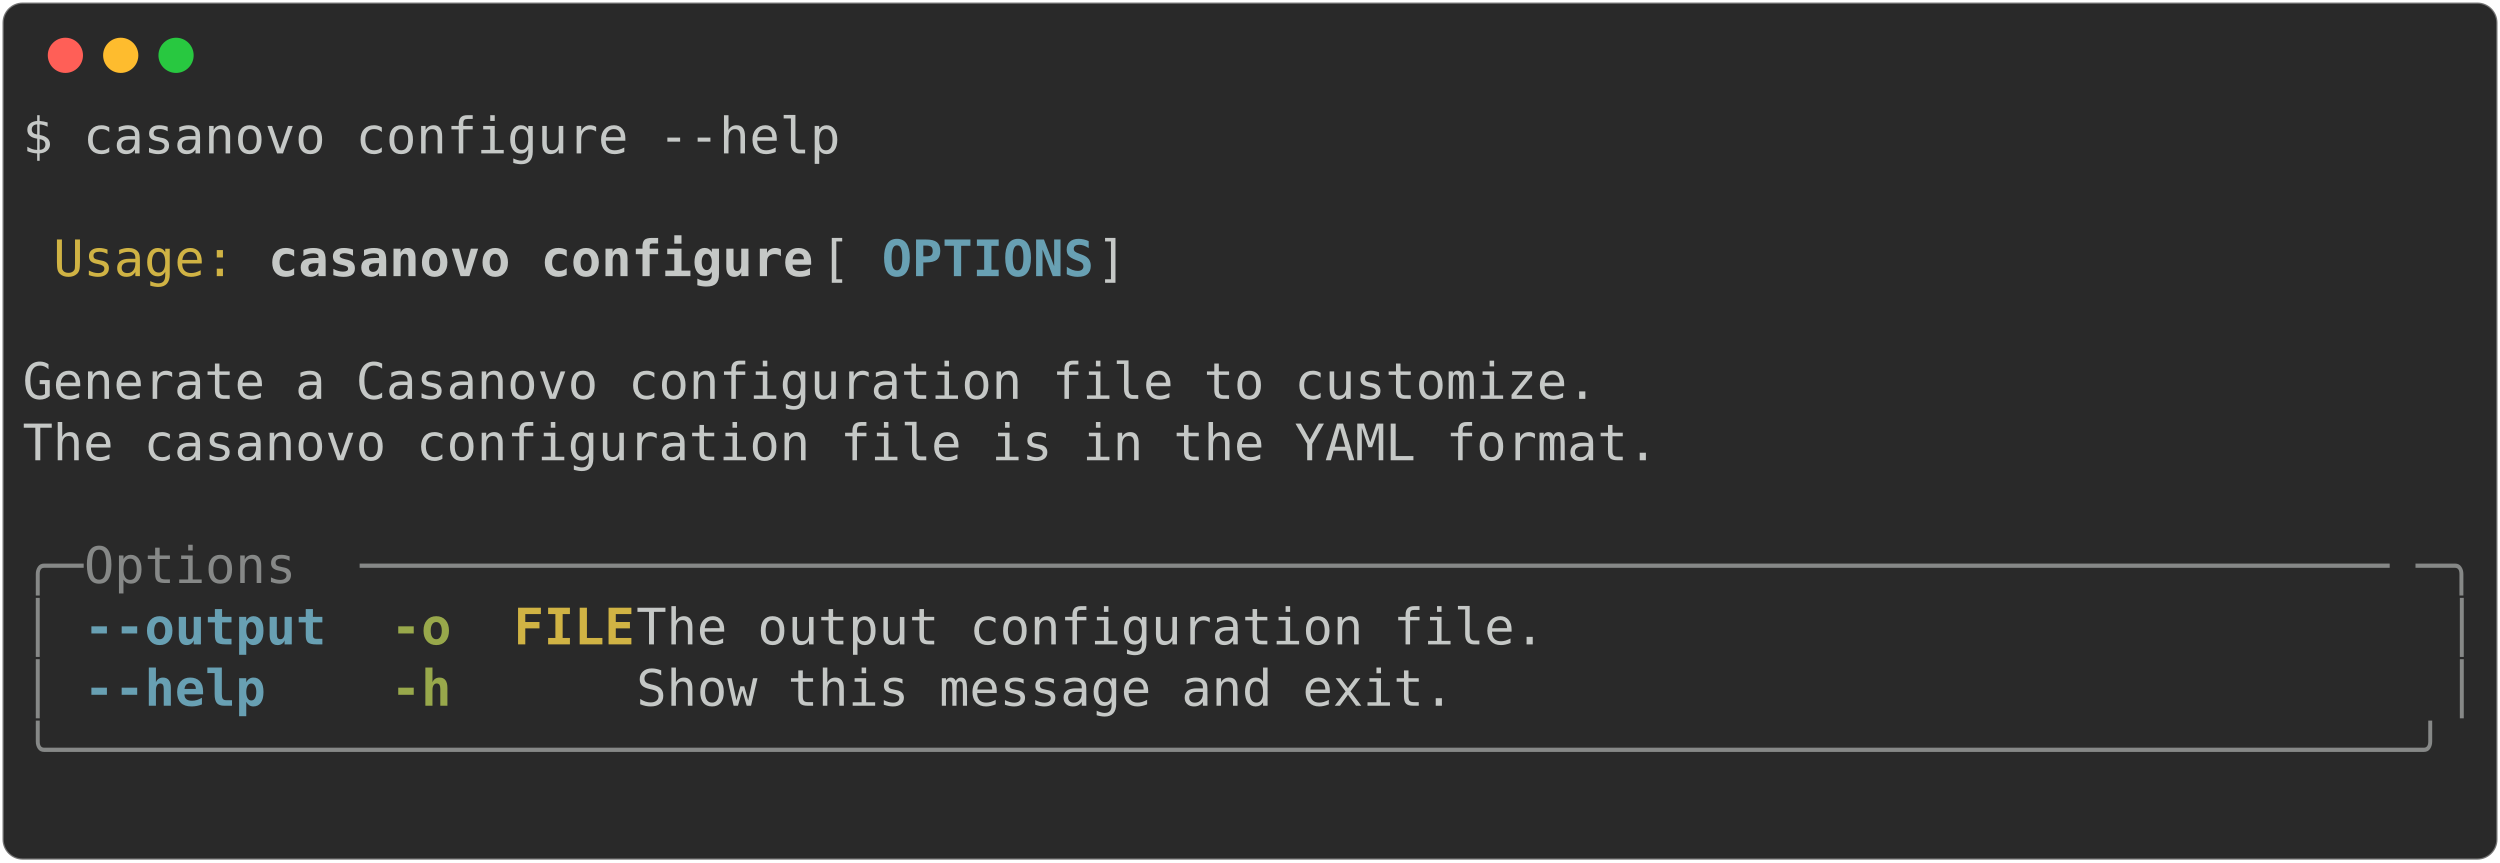
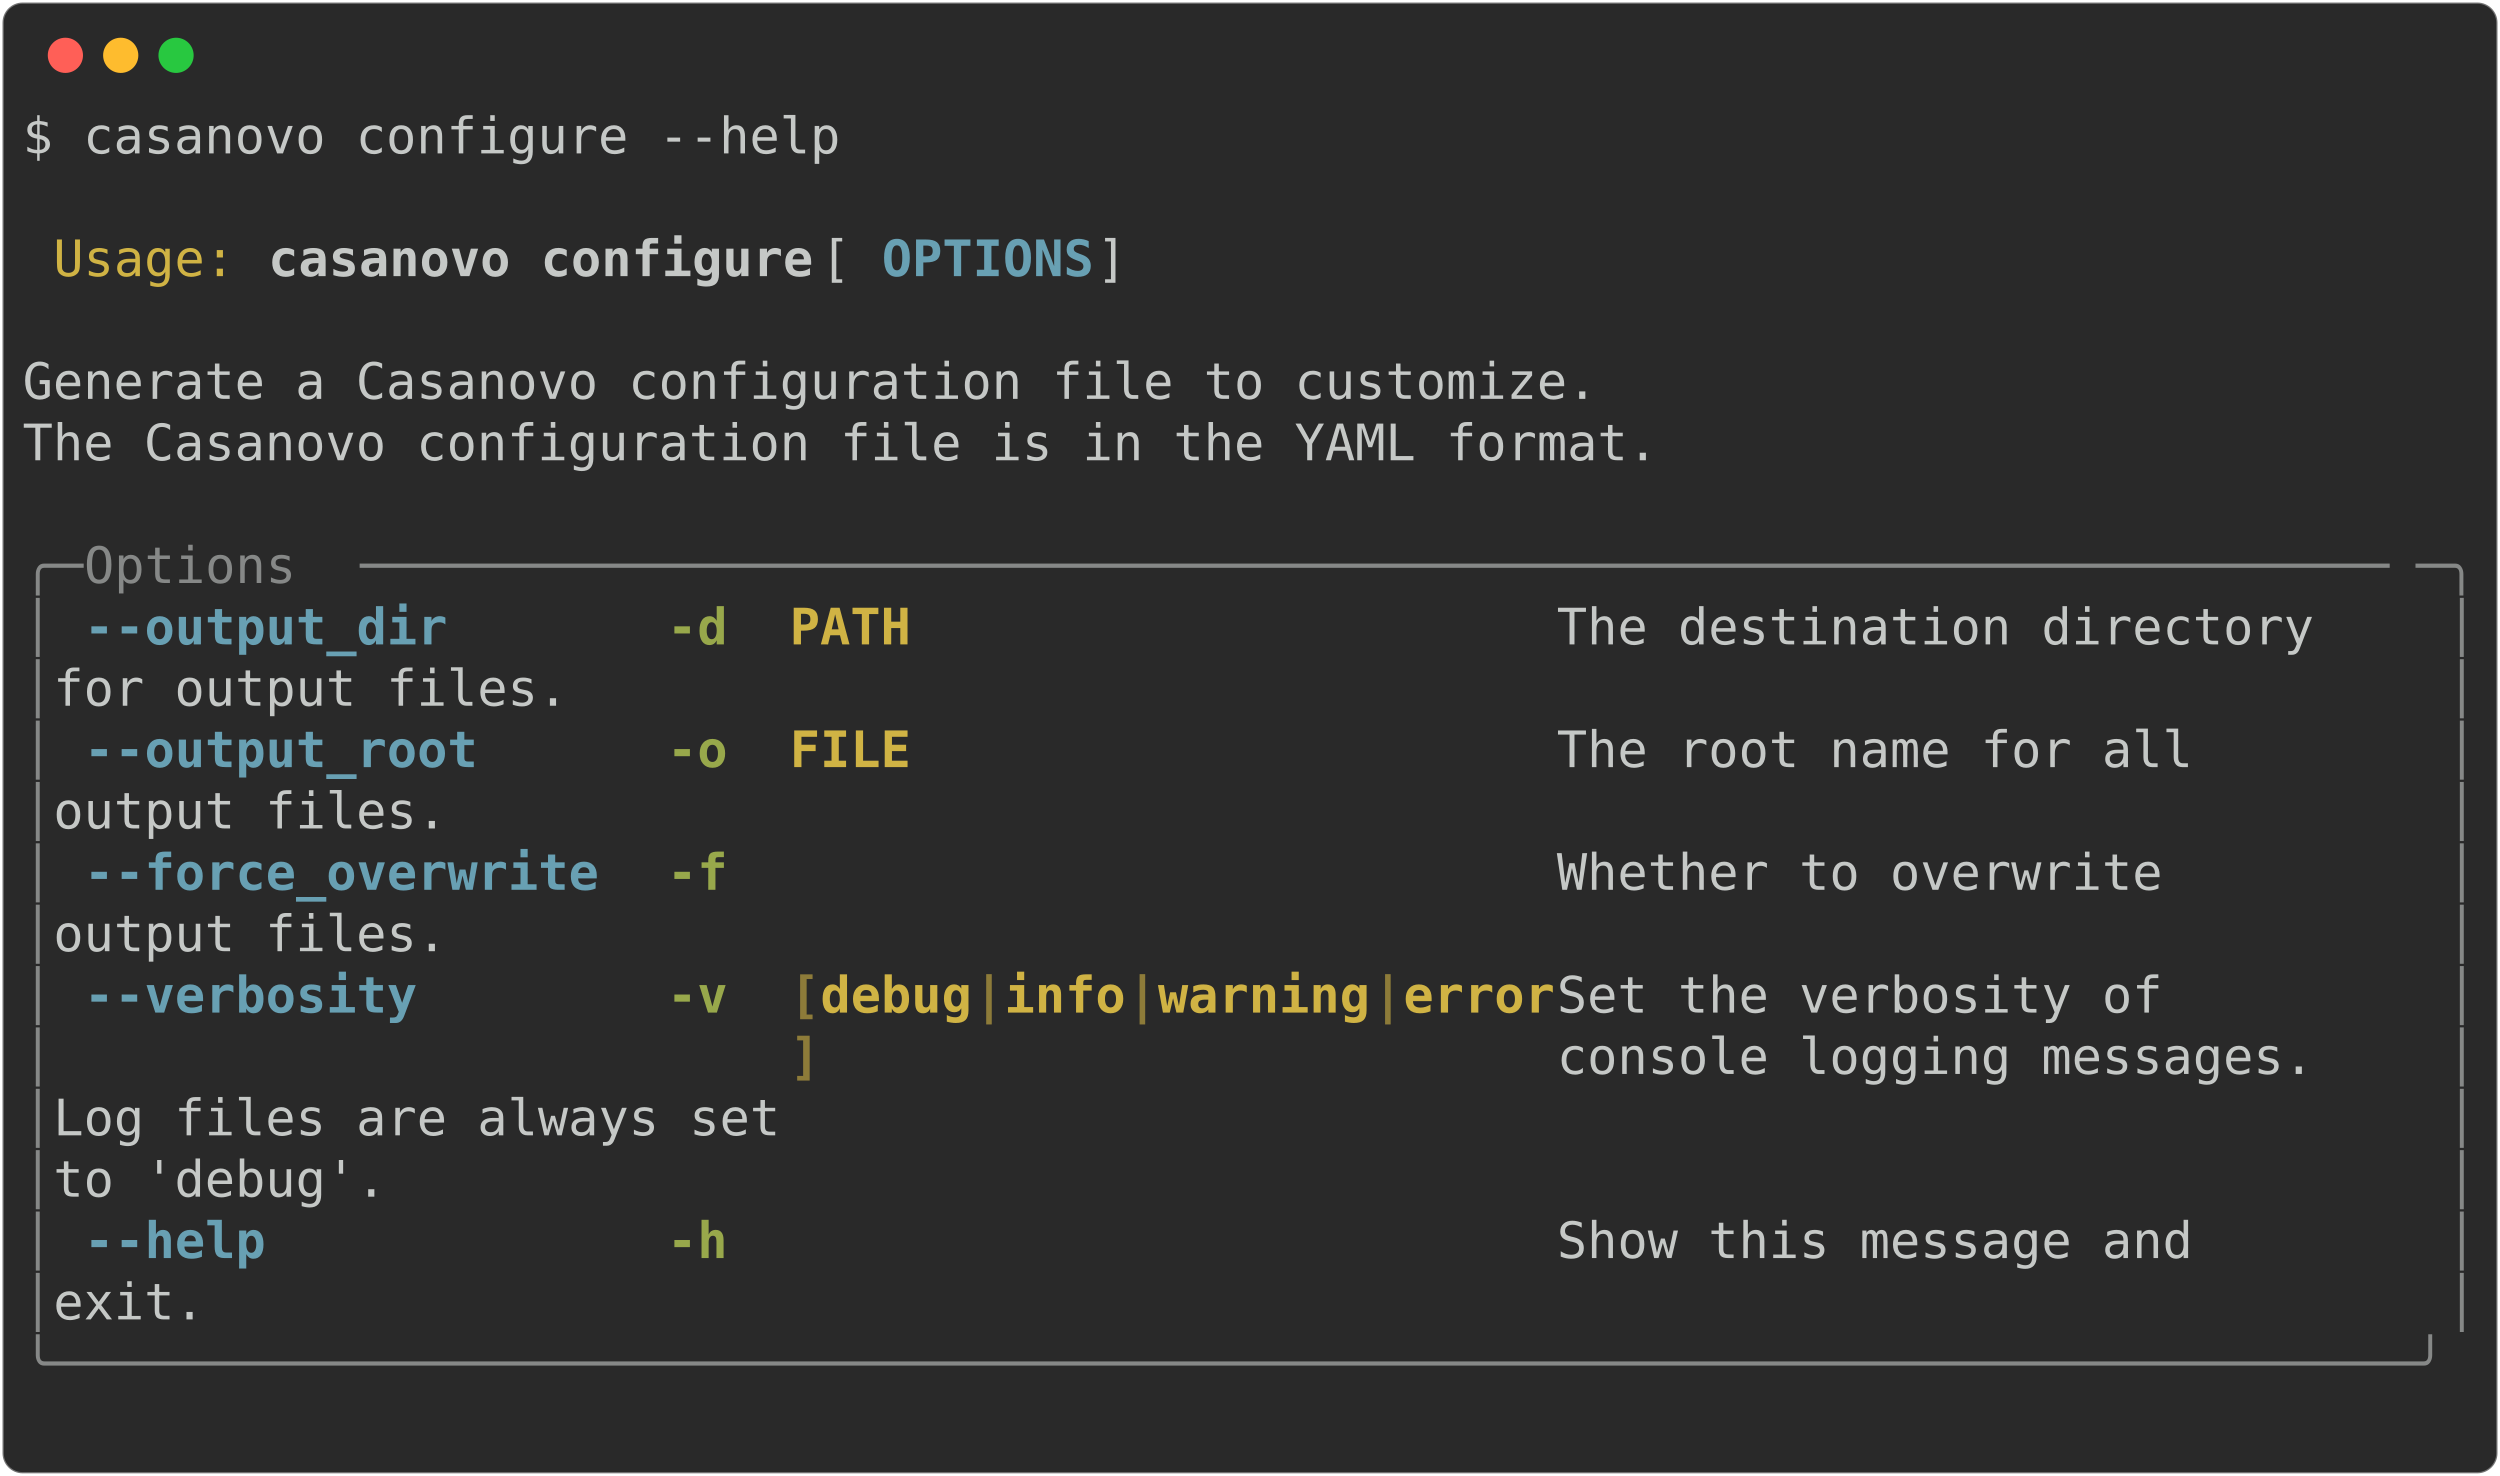
- <svg xmlns="http://www.w3.org/2000/svg" class="rich-terminal" viewBox="0 0 994 342.8">
+ <svg xmlns="http://www.w3.org/2000/svg" class="rich-terminal" viewBox="0 0 994 586.8">
  <style>

    @font-face {
        font-family: "Fira Code";
        src: local("FiraCode-Regular"),
                url("https://cdnjs.cloudflare.com/ajax/libs/firacode/6.2.0/woff2/FiraCode-Regular.woff2") format("woff2"),
                url("https://cdnjs.cloudflare.com/ajax/libs/firacode/6.2.0/woff/FiraCode-Regular.woff") format("woff");
        font-style: normal;
        font-weight: 400;
    }
    @font-face {
        font-family: "Fira Code";
        src: local("FiraCode-Bold"),
                url("https://cdnjs.cloudflare.com/ajax/libs/firacode/6.2.0/woff2/FiraCode-Bold.woff2") format("woff2"),
                url("https://cdnjs.cloudflare.com/ajax/libs/firacode/6.2.0/woff/FiraCode-Bold.woff") format("woff");
        font-style: bold;
        font-weight: 700;
    }

-     .terminal-2766440694-matrix {
+     .terminal-3403327363-matrix {
        font-family: Fira Code, monospace;
        font-size: 20px;
        line-height: 24.4px;
        font-variant-east-asian: full-width;
    }

-     .terminal-2766440694-title {
+     .terminal-3403327363-title {
        font-size: 18px;
        font-weight: bold;
        font-family: arial;
    }

-     .terminal-2766440694-r1 { fill: #c5c8c6 }
- .terminal-2766440694-r2 { fill: #d0b344 }
- .terminal-2766440694-r3 { fill: #c5c8c6;font-weight: bold }
- .terminal-2766440694-r4 { fill: #68a0b3;font-weight: bold }
- .terminal-2766440694-r5 { fill: #868887 }
- .terminal-2766440694-r6 { fill: #98a84b;font-weight: bold }
- .terminal-2766440694-r7 { fill: #d0b344;font-weight: bold }
+     .terminal-3403327363-r1 { fill: #c5c8c6 }
+ .terminal-3403327363-r2 { fill: #d0b344 }
+ .terminal-3403327363-r3 { fill: #c5c8c6;font-weight: bold }
+ .terminal-3403327363-r4 { fill: #68a0b3;font-weight: bold }
+ .terminal-3403327363-r5 { fill: #868887 }
+ .terminal-3403327363-r6 { fill: #98a84b;font-weight: bold }
+ .terminal-3403327363-r7 { fill: #d0b344;font-weight: bold }
+ .terminal-3403327363-r8 { fill: #8d7b39;font-weight: bold }
    </style>
  <defs>
-     <clipPath id="terminal-2766440694-clip-terminal">
-       <rect x="0" y="0" width="975.0" height="291.8" />
-     </clipPath>
-     <clipPath id="terminal-2766440694-line-0">
+     <clipPath id="terminal-3403327363-clip-terminal">
+       <rect x="0" y="0" width="975.0" height="535.8" />
+     </clipPath>
+     <clipPath id="terminal-3403327363-line-0">
      <rect x="0" y="1.5" width="976" height="24.65" />
    </clipPath>
-     <clipPath id="terminal-2766440694-line-1">
+     <clipPath id="terminal-3403327363-line-1">
      <rect x="0" y="25.9" width="976" height="24.65" />
    </clipPath>
-     <clipPath id="terminal-2766440694-line-2">
+     <clipPath id="terminal-3403327363-line-2">
      <rect x="0" y="50.3" width="976" height="24.65" />
    </clipPath>
-     <clipPath id="terminal-2766440694-line-3">
+     <clipPath id="terminal-3403327363-line-3">
      <rect x="0" y="74.7" width="976" height="24.65" />
    </clipPath>
-     <clipPath id="terminal-2766440694-line-4">
+     <clipPath id="terminal-3403327363-line-4">
      <rect x="0" y="99.1" width="976" height="24.65" />
    </clipPath>
-     <clipPath id="terminal-2766440694-line-5">
+     <clipPath id="terminal-3403327363-line-5">
      <rect x="0" y="123.5" width="976" height="24.65" />
    </clipPath>
-     <clipPath id="terminal-2766440694-line-6">
+     <clipPath id="terminal-3403327363-line-6">
      <rect x="0" y="147.9" width="976" height="24.65" />
    </clipPath>
-     <clipPath id="terminal-2766440694-line-7">
+     <clipPath id="terminal-3403327363-line-7">
      <rect x="0" y="172.3" width="976" height="24.65" />
    </clipPath>
-     <clipPath id="terminal-2766440694-line-8">
+     <clipPath id="terminal-3403327363-line-8">
      <rect x="0" y="196.7" width="976" height="24.65" />
    </clipPath>
-     <clipPath id="terminal-2766440694-line-9">
+     <clipPath id="terminal-3403327363-line-9">
      <rect x="0" y="221.1" width="976" height="24.65" />
    </clipPath>
-     <clipPath id="terminal-2766440694-line-10">
+     <clipPath id="terminal-3403327363-line-10">
      <rect x="0" y="245.5" width="976" height="24.65" />
    </clipPath>
+     <clipPath id="terminal-3403327363-line-11">
+       <rect x="0" y="269.9" width="976" height="24.65" />
+     </clipPath>
+     <clipPath id="terminal-3403327363-line-12">
+       <rect x="0" y="294.3" width="976" height="24.65" />
+     </clipPath>
+     <clipPath id="terminal-3403327363-line-13">
+       <rect x="0" y="318.7" width="976" height="24.65" />
+     </clipPath>
+     <clipPath id="terminal-3403327363-line-14">
+       <rect x="0" y="343.1" width="976" height="24.65" />
+     </clipPath>
+     <clipPath id="terminal-3403327363-line-15">
+       <rect x="0" y="367.5" width="976" height="24.65" />
+     </clipPath>
+     <clipPath id="terminal-3403327363-line-16">
+       <rect x="0" y="391.9" width="976" height="24.65" />
+     </clipPath>
+     <clipPath id="terminal-3403327363-line-17">
+       <rect x="0" y="416.3" width="976" height="24.65" />
+     </clipPath>
+     <clipPath id="terminal-3403327363-line-18">
+       <rect x="0" y="440.7" width="976" height="24.65" />
+     </clipPath>
+     <clipPath id="terminal-3403327363-line-19">
+       <rect x="0" y="465.1" width="976" height="24.65" />
+     </clipPath>
+     <clipPath id="terminal-3403327363-line-20">
+       <rect x="0" y="489.5" width="976" height="24.65" />
+     </clipPath>
  </defs>
-   <rect fill="#292929" stroke="rgba(255,255,255,0.35)" stroke-width="1" x="1" y="1" width="992" height="340.8" rx="8" />
+   <rect fill="#292929" stroke="rgba(255,255,255,0.35)" stroke-width="1" x="1" y="1" width="992" height="584.8" rx="8" />
  <g transform="translate(26,22)">
    <circle cx="0" cy="0" r="7" fill="#ff5f57" />
    <circle cx="22" cy="0" r="7" fill="#febc2e" />
    <circle cx="44" cy="0" r="7" fill="#28c840" />
  </g>
-   <g transform="translate(9, 41)" clip-path="url(#terminal-2766440694-clip-terminal)">
-     <g class="terminal-2766440694-matrix">
-       <text class="terminal-2766440694-r1" x="0" y="20" textLength="329.4" clip-path="url(#terminal-2766440694-line-0)">$ casanovo configure --help</text>
-       <text class="terminal-2766440694-r1" x="976" y="20" textLength="12.2" clip-path="url(#terminal-2766440694-line-0)">
- </text>
-       <text class="terminal-2766440694-r1" x="976" y="44.4" textLength="12.2" clip-path="url(#terminal-2766440694-line-1)">
- </text>
-       <text class="terminal-2766440694-r2" x="12.2" y="68.8" textLength="73.2" clip-path="url(#terminal-2766440694-line-2)">Usage:</text>
-       <text class="terminal-2766440694-r3" x="97.6" y="68.8" textLength="219.6" clip-path="url(#terminal-2766440694-line-2)">casanovo configure</text>
-       <text class="terminal-2766440694-r1" x="317.2" y="68.8" textLength="24.4" clip-path="url(#terminal-2766440694-line-2)"> [</text>
-       <text class="terminal-2766440694-r4" x="341.6" y="68.8" textLength="85.4" clip-path="url(#terminal-2766440694-line-2)">OPTIONS</text>
-       <text class="terminal-2766440694-r1" x="427" y="68.8" textLength="549" clip-path="url(#terminal-2766440694-line-2)">]                                            </text>
-       <text class="terminal-2766440694-r1" x="976" y="68.8" textLength="12.2" clip-path="url(#terminal-2766440694-line-2)">
- </text>
-       <text class="terminal-2766440694-r1" x="976" y="93.2" textLength="12.2" clip-path="url(#terminal-2766440694-line-3)">
- </text>
-       <text class="terminal-2766440694-r1" x="0" y="117.6" textLength="976" clip-path="url(#terminal-2766440694-line-4)"> Generate a Casanovo configuration file to customize.                           </text>
-       <text class="terminal-2766440694-r1" x="976" y="117.6" textLength="12.2" clip-path="url(#terminal-2766440694-line-4)">
- </text>
-       <text class="terminal-2766440694-r1" x="0" y="142" textLength="976" clip-path="url(#terminal-2766440694-line-5)"> The casanovo configuration file is in the YAML format.                         </text>
-       <text class="terminal-2766440694-r1" x="976" y="142" textLength="12.2" clip-path="url(#terminal-2766440694-line-5)">
- </text>
-       <text class="terminal-2766440694-r1" x="976" y="166.4" textLength="12.2" clip-path="url(#terminal-2766440694-line-6)">
- </text>
-       <text class="terminal-2766440694-r5" x="0" y="190.8" textLength="24.4" clip-path="url(#terminal-2766440694-line-7)">╭─</text>
-       <text class="terminal-2766440694-r5" x="24.4" y="190.8" textLength="109.8" clip-path="url(#terminal-2766440694-line-7)"> Options </text>
-       <text class="terminal-2766440694-r5" x="134.2" y="190.8" textLength="817.4" clip-path="url(#terminal-2766440694-line-7)">───────────────────────────────────────────────────────────────────</text>
-       <text class="terminal-2766440694-r5" x="951.6" y="190.8" textLength="24.4" clip-path="url(#terminal-2766440694-line-7)">─╮</text>
-       <text class="terminal-2766440694-r1" x="976" y="190.8" textLength="12.2" clip-path="url(#terminal-2766440694-line-7)">
- </text>
-       <text class="terminal-2766440694-r5" x="0" y="215.2" textLength="12.2" clip-path="url(#terminal-2766440694-line-8)">│</text>
-       <text class="terminal-2766440694-r4" x="24.4" y="215.2" textLength="97.6" clip-path="url(#terminal-2766440694-line-8)">--output</text>
-       <text class="terminal-2766440694-r6" x="146.4" y="215.2" textLength="24.4" clip-path="url(#terminal-2766440694-line-8)">-o</text>
-       <text class="terminal-2766440694-r7" x="195.2" y="215.2" textLength="48.8" clip-path="url(#terminal-2766440694-line-8)">FILE</text>
-       <text class="terminal-2766440694-r1" x="244" y="215.2" textLength="719.8" clip-path="url(#terminal-2766440694-line-8)">  The output configuration file.                           </text>
-       <text class="terminal-2766440694-r5" x="963.8" y="215.2" textLength="12.2" clip-path="url(#terminal-2766440694-line-8)">│</text>
-       <text class="terminal-2766440694-r1" x="976" y="215.2" textLength="12.2" clip-path="url(#terminal-2766440694-line-8)">
- </text>
-       <text class="terminal-2766440694-r5" x="0" y="239.6" textLength="12.2" clip-path="url(#terminal-2766440694-line-9)">│</text>
-       <text class="terminal-2766440694-r4" x="24.4" y="239.6" textLength="73.2" clip-path="url(#terminal-2766440694-line-9)">--help</text>
-       <text class="terminal-2766440694-r6" x="146.4" y="239.6" textLength="24.4" clip-path="url(#terminal-2766440694-line-9)">-h</text>
-       <text class="terminal-2766440694-r1" x="244" y="239.6" textLength="719.8" clip-path="url(#terminal-2766440694-line-9)">  Show this message and exit.                              </text>
-       <text class="terminal-2766440694-r5" x="963.8" y="239.6" textLength="12.2" clip-path="url(#terminal-2766440694-line-9)">│</text>
-       <text class="terminal-2766440694-r1" x="976" y="239.6" textLength="12.2" clip-path="url(#terminal-2766440694-line-9)">
- </text>
-       <text class="terminal-2766440694-r5" x="0" y="264" textLength="976" clip-path="url(#terminal-2766440694-line-10)">╰──────────────────────────────────────────────────────────────────────────────╯</text>
-       <text class="terminal-2766440694-r1" x="976" y="264" textLength="12.2" clip-path="url(#terminal-2766440694-line-10)">
- </text>
-       <text class="terminal-2766440694-r1" x="976" y="288.4" textLength="12.2" clip-path="url(#terminal-2766440694-line-11)">
+   <g transform="translate(9, 41)" clip-path="url(#terminal-3403327363-clip-terminal)">
+     <g class="terminal-3403327363-matrix">
+       <text class="terminal-3403327363-r1" x="0" y="20" textLength="329.4" clip-path="url(#terminal-3403327363-line-0)">$ casanovo configure --help</text>
+       <text class="terminal-3403327363-r1" x="976" y="20" textLength="12.2" clip-path="url(#terminal-3403327363-line-0)">
+ </text>
+       <text class="terminal-3403327363-r1" x="976" y="44.4" textLength="12.2" clip-path="url(#terminal-3403327363-line-1)">
+ </text>
+       <text class="terminal-3403327363-r2" x="12.2" y="68.8" textLength="73.2" clip-path="url(#terminal-3403327363-line-2)">Usage:</text>
+       <text class="terminal-3403327363-r3" x="97.6" y="68.8" textLength="219.6" clip-path="url(#terminal-3403327363-line-2)">casanovo configure</text>
+       <text class="terminal-3403327363-r1" x="317.2" y="68.8" textLength="24.4" clip-path="url(#terminal-3403327363-line-2)"> [</text>
+       <text class="terminal-3403327363-r4" x="341.6" y="68.8" textLength="85.4" clip-path="url(#terminal-3403327363-line-2)">OPTIONS</text>
+       <text class="terminal-3403327363-r1" x="427" y="68.8" textLength="549" clip-path="url(#terminal-3403327363-line-2)">]                                            </text>
+       <text class="terminal-3403327363-r1" x="976" y="68.8" textLength="12.2" clip-path="url(#terminal-3403327363-line-2)">
+ </text>
+       <text class="terminal-3403327363-r1" x="976" y="93.2" textLength="12.2" clip-path="url(#terminal-3403327363-line-3)">
+ </text>
+       <text class="terminal-3403327363-r1" x="0" y="117.6" textLength="976" clip-path="url(#terminal-3403327363-line-4)"> Generate a Casanovo configuration file to customize.                           </text>
+       <text class="terminal-3403327363-r1" x="976" y="117.6" textLength="12.2" clip-path="url(#terminal-3403327363-line-4)">
+ </text>
+       <text class="terminal-3403327363-r1" x="0" y="142" textLength="976" clip-path="url(#terminal-3403327363-line-5)"> The Casanovo configuration file is in the YAML format.                         </text>
+       <text class="terminal-3403327363-r1" x="976" y="142" textLength="12.2" clip-path="url(#terminal-3403327363-line-5)">
+ </text>
+       <text class="terminal-3403327363-r1" x="976" y="166.4" textLength="12.2" clip-path="url(#terminal-3403327363-line-6)">
+ </text>
+       <text class="terminal-3403327363-r5" x="0" y="190.8" textLength="24.4" clip-path="url(#terminal-3403327363-line-7)">╭─</text>
+       <text class="terminal-3403327363-r5" x="24.4" y="190.8" textLength="109.8" clip-path="url(#terminal-3403327363-line-7)"> Options </text>
+       <text class="terminal-3403327363-r5" x="134.2" y="190.8" textLength="817.4" clip-path="url(#terminal-3403327363-line-7)">───────────────────────────────────────────────────────────────────</text>
+       <text class="terminal-3403327363-r5" x="951.6" y="190.8" textLength="24.4" clip-path="url(#terminal-3403327363-line-7)">─╮</text>
+       <text class="terminal-3403327363-r1" x="976" y="190.8" textLength="12.2" clip-path="url(#terminal-3403327363-line-7)">
+ </text>
+       <text class="terminal-3403327363-r5" x="0" y="215.2" textLength="12.2" clip-path="url(#terminal-3403327363-line-8)">│</text>
+       <text class="terminal-3403327363-r4" x="24.4" y="215.2" textLength="146.4" clip-path="url(#terminal-3403327363-line-8)">--output_dir</text>
+       <text class="terminal-3403327363-r6" x="256.2" y="215.2" textLength="24.4" clip-path="url(#terminal-3403327363-line-8)">-d</text>
+       <text class="terminal-3403327363-r7" x="305" y="215.2" textLength="305" clip-path="url(#terminal-3403327363-line-8)">PATH                     </text>
+       <text class="terminal-3403327363-r1" x="610" y="215.2" textLength="353.8" clip-path="url(#terminal-3403327363-line-8)">  The destination directory  </text>
+       <text class="terminal-3403327363-r5" x="963.8" y="215.2" textLength="12.2" clip-path="url(#terminal-3403327363-line-8)">│</text>
+       <text class="terminal-3403327363-r1" x="976" y="215.2" textLength="12.2" clip-path="url(#terminal-3403327363-line-8)">
+ </text>
+       <text class="terminal-3403327363-r5" x="0" y="239.6" textLength="12.2" clip-path="url(#terminal-3403327363-line-9)">│</text>
+       <text class="terminal-3403327363-r1" x="12.2" y="239.6" textLength="951.6" clip-path="url(#terminal-3403327363-line-9)">                                                   for output files.          </text>
+       <text class="terminal-3403327363-r5" x="963.8" y="239.6" textLength="12.2" clip-path="url(#terminal-3403327363-line-9)">│</text>
+       <text class="terminal-3403327363-r1" x="976" y="239.6" textLength="12.2" clip-path="url(#terminal-3403327363-line-9)">
+ </text>
+       <text class="terminal-3403327363-r5" x="0" y="264" textLength="12.2" clip-path="url(#terminal-3403327363-line-10)">│</text>
+       <text class="terminal-3403327363-r4" x="24.4" y="264" textLength="158.6" clip-path="url(#terminal-3403327363-line-10)">--output_root</text>
+       <text class="terminal-3403327363-r6" x="256.2" y="264" textLength="24.4" clip-path="url(#terminal-3403327363-line-10)">-o</text>
+       <text class="terminal-3403327363-r7" x="305" y="264" textLength="305" clip-path="url(#terminal-3403327363-line-10)">FILE                     </text>
+       <text class="terminal-3403327363-r1" x="610" y="264" textLength="353.8" clip-path="url(#terminal-3403327363-line-10)">  The root name for all      </text>
+       <text class="terminal-3403327363-r5" x="963.8" y="264" textLength="12.2" clip-path="url(#terminal-3403327363-line-10)">│</text>
+       <text class="terminal-3403327363-r1" x="976" y="264" textLength="12.2" clip-path="url(#terminal-3403327363-line-10)">
+ </text>
+       <text class="terminal-3403327363-r5" x="0" y="288.4" textLength="12.2" clip-path="url(#terminal-3403327363-line-11)">│</text>
+       <text class="terminal-3403327363-r1" x="12.2" y="288.4" textLength="951.6" clip-path="url(#terminal-3403327363-line-11)">                                                   output files.              </text>
+       <text class="terminal-3403327363-r5" x="963.8" y="288.4" textLength="12.2" clip-path="url(#terminal-3403327363-line-11)">│</text>
+       <text class="terminal-3403327363-r1" x="976" y="288.4" textLength="12.2" clip-path="url(#terminal-3403327363-line-11)">
+ </text>
+       <text class="terminal-3403327363-r5" x="0" y="312.8" textLength="12.2" clip-path="url(#terminal-3403327363-line-12)">│</text>
+       <text class="terminal-3403327363-r4" x="24.4" y="312.8" textLength="207.4" clip-path="url(#terminal-3403327363-line-12)">--force_overwrite</text>
+       <text class="terminal-3403327363-r6" x="256.2" y="312.8" textLength="24.4" clip-path="url(#terminal-3403327363-line-12)">-f</text>
+       <text class="terminal-3403327363-r1" x="610" y="312.8" textLength="353.8" clip-path="url(#terminal-3403327363-line-12)">  Whether to overwrite       </text>
+       <text class="terminal-3403327363-r5" x="963.8" y="312.8" textLength="12.2" clip-path="url(#terminal-3403327363-line-12)">│</text>
+       <text class="terminal-3403327363-r1" x="976" y="312.8" textLength="12.2" clip-path="url(#terminal-3403327363-line-12)">
+ </text>
+       <text class="terminal-3403327363-r5" x="0" y="337.2" textLength="12.2" clip-path="url(#terminal-3403327363-line-13)">│</text>
+       <text class="terminal-3403327363-r1" x="12.2" y="337.2" textLength="951.6" clip-path="url(#terminal-3403327363-line-13)">                                                   output files.              </text>
+       <text class="terminal-3403327363-r5" x="963.8" y="337.2" textLength="12.2" clip-path="url(#terminal-3403327363-line-13)">│</text>
+       <text class="terminal-3403327363-r1" x="976" y="337.2" textLength="12.2" clip-path="url(#terminal-3403327363-line-13)">
+ </text>
+       <text class="terminal-3403327363-r5" x="0" y="361.6" textLength="12.2" clip-path="url(#terminal-3403327363-line-14)">│</text>
+       <text class="terminal-3403327363-r4" x="24.4" y="361.6" textLength="134.2" clip-path="url(#terminal-3403327363-line-14)">--verbosity</text>
+       <text class="terminal-3403327363-r6" x="256.2" y="361.6" textLength="24.4" clip-path="url(#terminal-3403327363-line-14)">-v</text>
+       <text class="terminal-3403327363-r8" x="305" y="361.6" textLength="12.2" clip-path="url(#terminal-3403327363-line-14)">[</text>
+       <text class="terminal-3403327363-r7" x="317.2" y="361.6" textLength="61" clip-path="url(#terminal-3403327363-line-14)">debug</text>
+       <text class="terminal-3403327363-r8" x="378.2" y="361.6" textLength="12.2" clip-path="url(#terminal-3403327363-line-14)">|</text>
+       <text class="terminal-3403327363-r7" x="390.4" y="361.6" textLength="48.8" clip-path="url(#terminal-3403327363-line-14)">info</text>
+       <text class="terminal-3403327363-r8" x="439.2" y="361.6" textLength="12.2" clip-path="url(#terminal-3403327363-line-14)">|</text>
+       <text class="terminal-3403327363-r7" x="451.4" y="361.6" textLength="85.4" clip-path="url(#terminal-3403327363-line-14)">warning</text>
+       <text class="terminal-3403327363-r8" x="536.8" y="361.6" textLength="12.2" clip-path="url(#terminal-3403327363-line-14)">|</text>
+       <text class="terminal-3403327363-r7" x="549" y="361.6" textLength="61" clip-path="url(#terminal-3403327363-line-14)">error</text>
+       <text class="terminal-3403327363-r1" x="610" y="361.6" textLength="353.8" clip-path="url(#terminal-3403327363-line-14)">  Set the verbosity of       </text>
+       <text class="terminal-3403327363-r5" x="963.8" y="361.6" textLength="12.2" clip-path="url(#terminal-3403327363-line-14)">│</text>
+       <text class="terminal-3403327363-r1" x="976" y="361.6" textLength="12.2" clip-path="url(#terminal-3403327363-line-14)">
+ </text>
+       <text class="terminal-3403327363-r5" x="0" y="386" textLength="12.2" clip-path="url(#terminal-3403327363-line-15)">│</text>
+       <text class="terminal-3403327363-r8" x="305" y="386" textLength="12.2" clip-path="url(#terminal-3403327363-line-15)">]</text>
+       <text class="terminal-3403327363-r1" x="610" y="386" textLength="353.8" clip-path="url(#terminal-3403327363-line-15)">  console logging messages.  </text>
+       <text class="terminal-3403327363-r5" x="963.8" y="386" textLength="12.2" clip-path="url(#terminal-3403327363-line-15)">│</text>
+       <text class="terminal-3403327363-r1" x="976" y="386" textLength="12.2" clip-path="url(#terminal-3403327363-line-15)">
+ </text>
+       <text class="terminal-3403327363-r5" x="0" y="410.4" textLength="12.2" clip-path="url(#terminal-3403327363-line-16)">│</text>
+       <text class="terminal-3403327363-r1" x="12.2" y="410.4" textLength="951.6" clip-path="url(#terminal-3403327363-line-16)">                                                   Log files are always set   </text>
+       <text class="terminal-3403327363-r5" x="963.8" y="410.4" textLength="12.2" clip-path="url(#terminal-3403327363-line-16)">│</text>
+       <text class="terminal-3403327363-r1" x="976" y="410.4" textLength="12.2" clip-path="url(#terminal-3403327363-line-16)">
+ </text>
+       <text class="terminal-3403327363-r5" x="0" y="434.8" textLength="12.2" clip-path="url(#terminal-3403327363-line-17)">│</text>
+       <text class="terminal-3403327363-r1" x="12.2" y="434.8" textLength="951.6" clip-path="url(#terminal-3403327363-line-17)">                                                   to 'debug'.                </text>
+       <text class="terminal-3403327363-r5" x="963.8" y="434.8" textLength="12.2" clip-path="url(#terminal-3403327363-line-17)">│</text>
+       <text class="terminal-3403327363-r1" x="976" y="434.8" textLength="12.2" clip-path="url(#terminal-3403327363-line-17)">
+ </text>
+       <text class="terminal-3403327363-r5" x="0" y="459.2" textLength="12.2" clip-path="url(#terminal-3403327363-line-18)">│</text>
+       <text class="terminal-3403327363-r4" x="24.4" y="459.2" textLength="73.2" clip-path="url(#terminal-3403327363-line-18)">--help</text>
+       <text class="terminal-3403327363-r6" x="256.2" y="459.2" textLength="24.4" clip-path="url(#terminal-3403327363-line-18)">-h</text>
+       <text class="terminal-3403327363-r1" x="610" y="459.2" textLength="353.8" clip-path="url(#terminal-3403327363-line-18)">  Show this message and      </text>
+       <text class="terminal-3403327363-r5" x="963.8" y="459.2" textLength="12.2" clip-path="url(#terminal-3403327363-line-18)">│</text>
+       <text class="terminal-3403327363-r1" x="976" y="459.2" textLength="12.2" clip-path="url(#terminal-3403327363-line-18)">
+ </text>
+       <text class="terminal-3403327363-r5" x="0" y="483.6" textLength="12.2" clip-path="url(#terminal-3403327363-line-19)">│</text>
+       <text class="terminal-3403327363-r1" x="12.2" y="483.6" textLength="951.6" clip-path="url(#terminal-3403327363-line-19)">                                                   exit.                      </text>
+       <text class="terminal-3403327363-r5" x="963.8" y="483.6" textLength="12.2" clip-path="url(#terminal-3403327363-line-19)">│</text>
+       <text class="terminal-3403327363-r1" x="976" y="483.6" textLength="12.2" clip-path="url(#terminal-3403327363-line-19)">
+ </text>
+       <text class="terminal-3403327363-r5" x="0" y="508" textLength="976" clip-path="url(#terminal-3403327363-line-20)">╰──────────────────────────────────────────────────────────────────────────────╯</text>
+       <text class="terminal-3403327363-r1" x="976" y="508" textLength="12.2" clip-path="url(#terminal-3403327363-line-20)">
+ </text>
+       <text class="terminal-3403327363-r1" x="976" y="532.4" textLength="12.2" clip-path="url(#terminal-3403327363-line-21)">
</text>
    </g>
  </g>
</svg>
